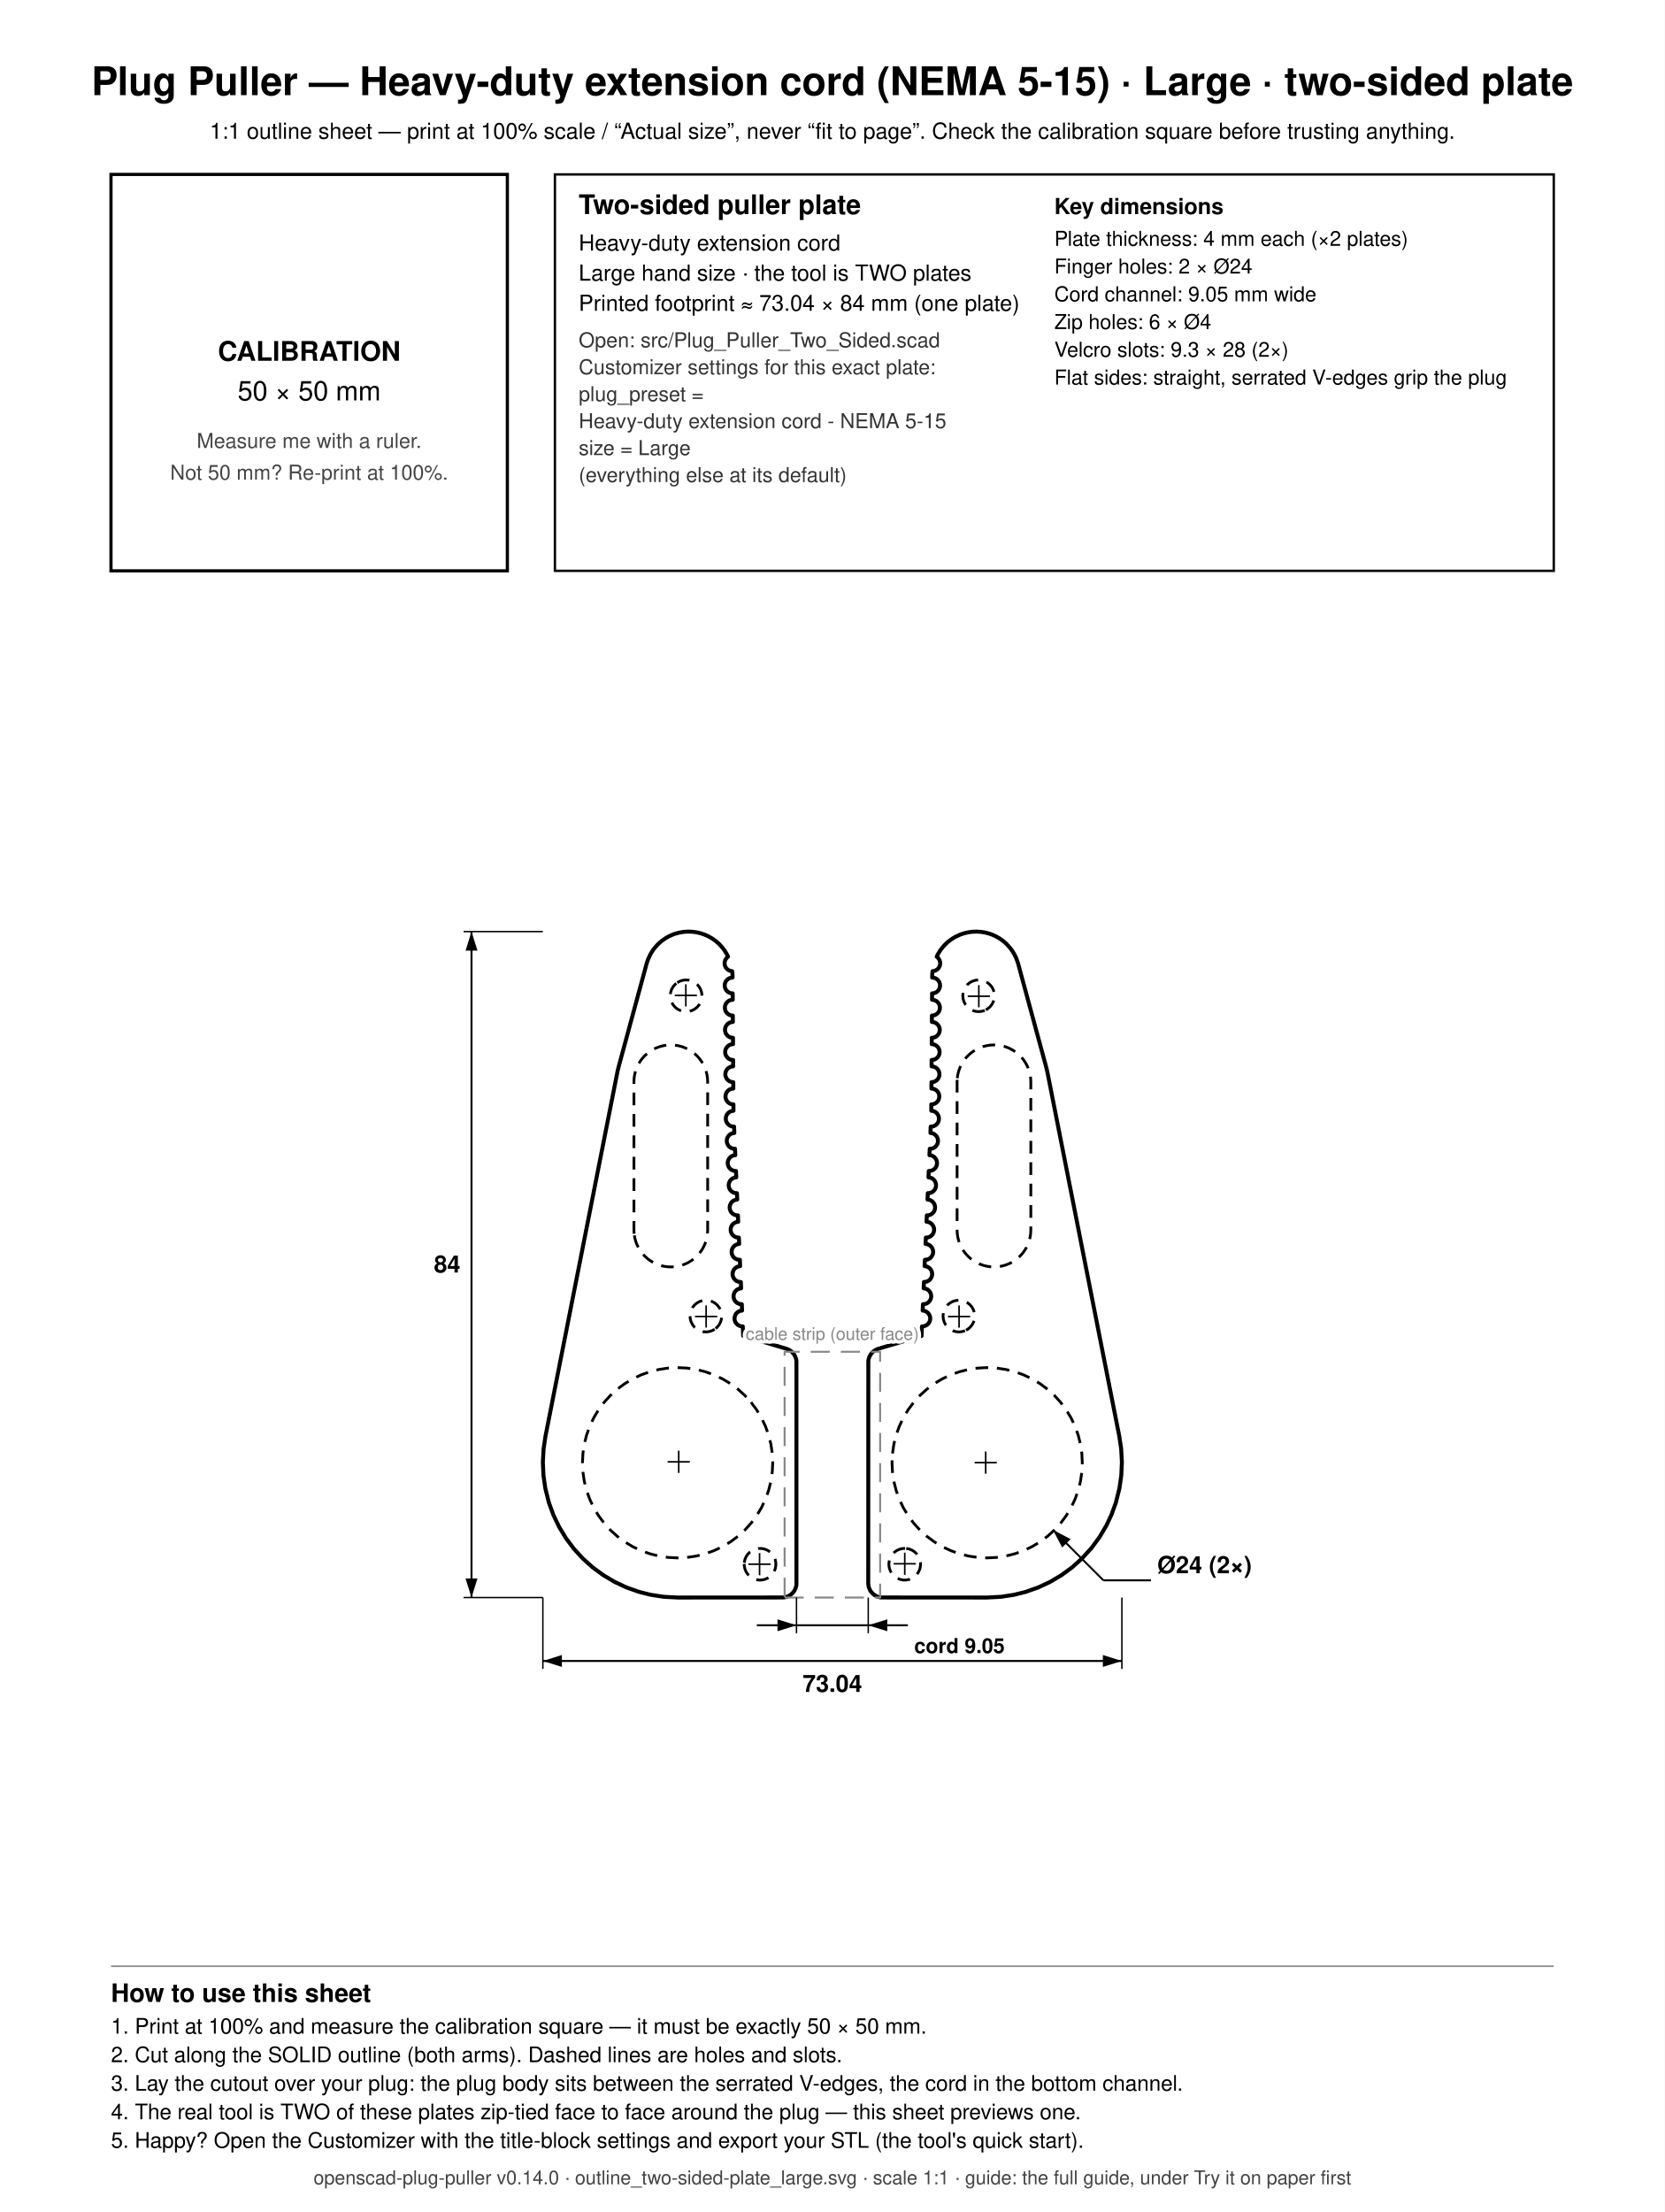
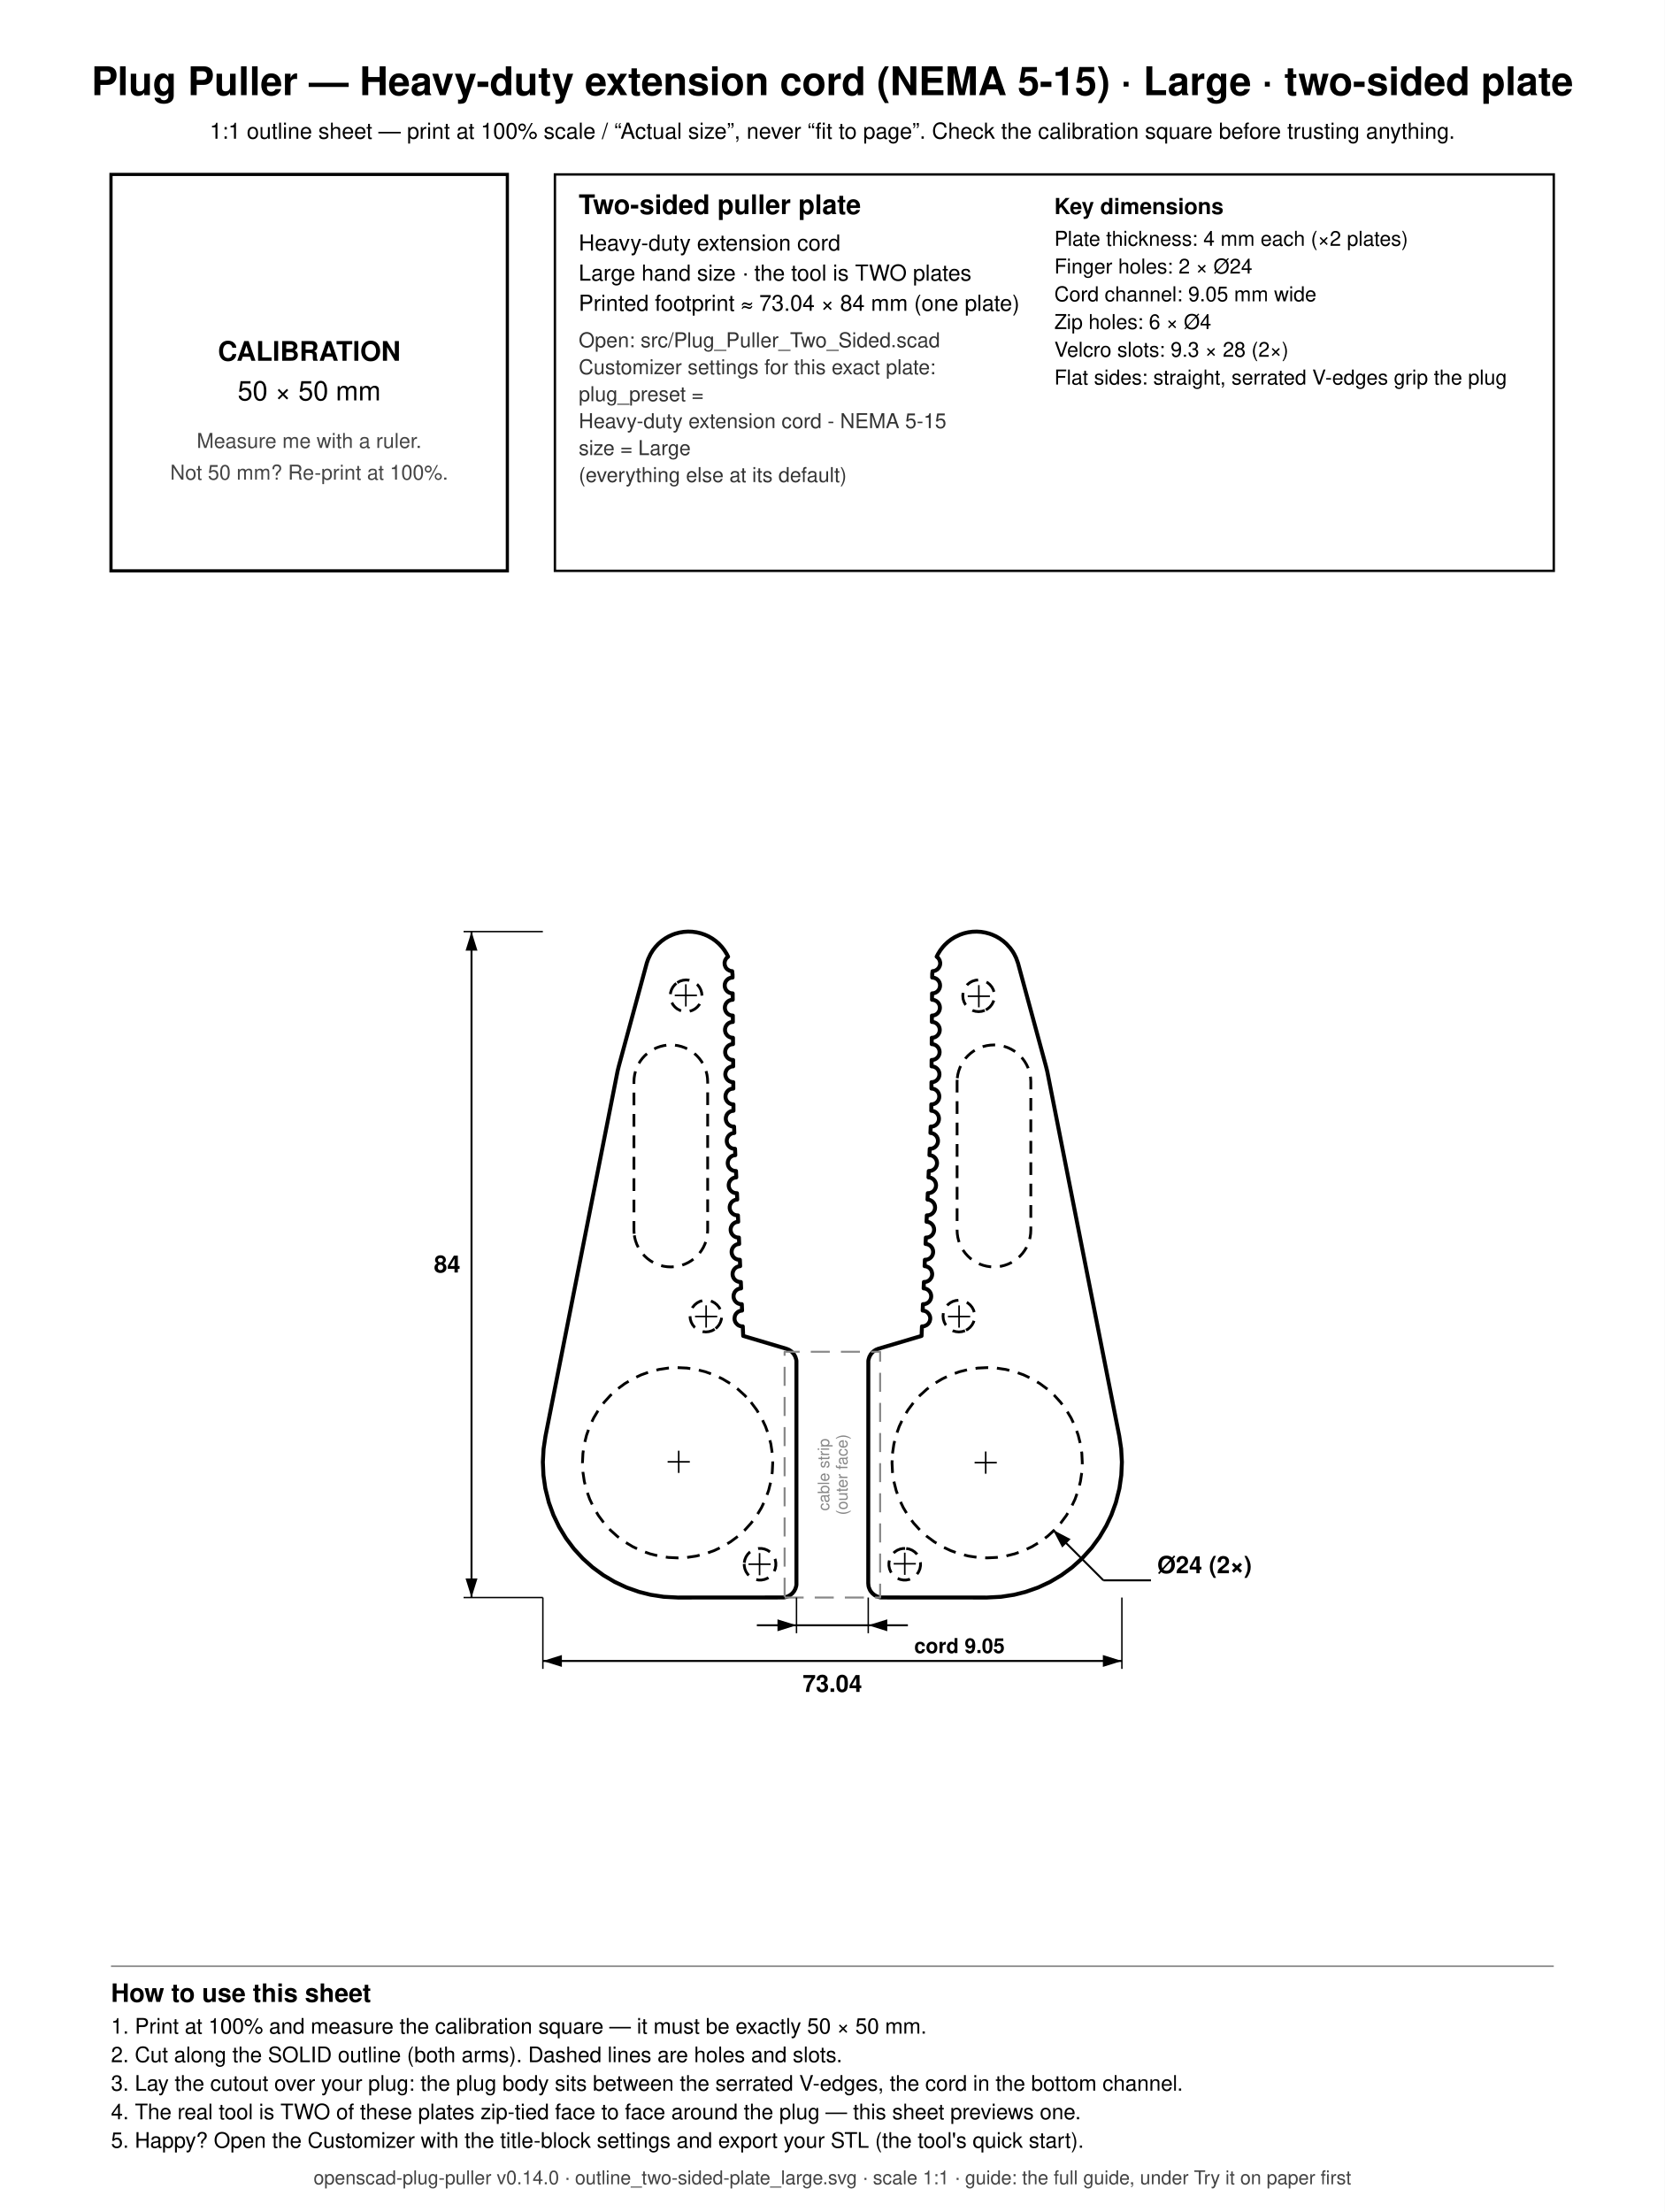
<svg xmlns="http://www.w3.org/2000/svg" width="210mm" height="279mm" viewBox="0 0 210 279">
  <rect x="0" y="0" width="210" height="279" fill="white" />
  <text x="105.000" y="12.000" font-family="Helvetica, Arial, sans-serif" font-size="5" font-weight="bold" text-anchor="middle" fill="black">Plug Puller — Heavy-duty extension cord (NEMA 5-15) · Large · two-sided plate</text>
  <text x="105.000" y="17.500" font-family="Helvetica, Arial, sans-serif" font-size="2.8" font-weight="normal" text-anchor="middle" fill="black">1:1 outline sheet — print at 100% scale / “Actual size”, never “fit to page”. Check the calibration square before trusting anything.</text>
  <rect x="14" y="22" width="50" height="50" fill="none" stroke="black" stroke-width="0.4" />
  <text x="39.000" y="45.500" font-family="Helvetica, Arial, sans-serif" font-size="3.4" font-weight="bold" text-anchor="middle" fill="black">CALIBRATION</text>
  <text x="39.000" y="50.500" font-family="Helvetica, Arial, sans-serif" font-size="3.4" font-weight="normal" text-anchor="middle" fill="black">50 × 50 mm</text>
  <text x="39.000" y="56.500" font-family="Helvetica, Arial, sans-serif" font-size="2.6" font-weight="normal" text-anchor="middle" fill="#444444">Measure me with a ruler.</text>
  <text x="39.000" y="60.500" font-family="Helvetica, Arial, sans-serif" font-size="2.6" font-weight="normal" text-anchor="middle" fill="#444444">Not 50 mm? Re-print at 100%.</text>
  <rect x="70" y="22" width="126" height="50" fill="none" stroke="black" stroke-width="0.3" />
  <text x="73.000" y="27.000" font-family="Helvetica, Arial, sans-serif" font-size="3.4" font-weight="bold" text-anchor="start" fill="black">Two-sided puller plate</text>
  <text x="73.000" y="31.600" font-family="Helvetica, Arial, sans-serif" font-size="2.8" font-weight="normal" text-anchor="start" fill="black">Heavy-duty extension cord</text>
  <text x="73.000" y="35.400" font-family="Helvetica, Arial, sans-serif" font-size="2.8" font-weight="normal" text-anchor="start" fill="black">Large hand size · the tool is TWO plates</text>
  <text x="73.000" y="39.200" font-family="Helvetica, Arial, sans-serif" font-size="2.8" font-weight="normal" text-anchor="start" fill="black">Printed footprint ≈ 73.04 × 84 mm (one plate)</text>
  <text x="73.000" y="43.800" font-family="Helvetica, Arial, sans-serif" font-size="2.6" font-weight="normal" text-anchor="start" fill="#333333">Open: src/Plug_Puller_Two_Sided.scad</text>
  <text x="73.000" y="47.200" font-family="Helvetica, Arial, sans-serif" font-size="2.6" font-weight="normal" text-anchor="start" fill="#333333">Customizer settings for this exact plate:</text>
  <text x="73.000" y="50.600" font-family="Helvetica, Arial, sans-serif" font-size="2.6" font-weight="normal" text-anchor="start" fill="#333333">  plug_preset =</text>
  <text x="73.000" y="54.000" font-family="Helvetica, Arial, sans-serif" font-size="2.6" font-weight="normal" text-anchor="start" fill="#333333">      Heavy-duty extension cord - NEMA 5-15</text>
  <text x="73.000" y="57.400" font-family="Helvetica, Arial, sans-serif" font-size="2.6" font-weight="normal" text-anchor="start" fill="#333333">  size = Large</text>
  <text x="73.000" y="60.800" font-family="Helvetica, Arial, sans-serif" font-size="2.6" font-weight="normal" text-anchor="start" fill="#333333">  (everything else at its default)</text>
  <text x="133.000" y="27.000" font-family="Helvetica, Arial, sans-serif" font-size="2.8" font-weight="bold" text-anchor="start" fill="black">Key dimensions</text>
  <text x="133.000" y="31.000" font-family="Helvetica, Arial, sans-serif" font-size="2.6" font-weight="normal" text-anchor="start" fill="black">Plate thickness: 4 mm each (×2 plates)</text>
  <text x="133.000" y="34.500" font-family="Helvetica, Arial, sans-serif" font-size="2.6" font-weight="normal" text-anchor="start" fill="black">Finger holes: 2 × Ø24</text>
  <text x="133.000" y="38.000" font-family="Helvetica, Arial, sans-serif" font-size="2.6" font-weight="normal" text-anchor="start" fill="black">Cord channel: 9.05 mm wide</text>
  <text x="133.000" y="41.500" font-family="Helvetica, Arial, sans-serif" font-size="2.6" font-weight="normal" text-anchor="start" fill="black">Zip holes: 6 × Ø4</text>
  <text x="133.000" y="45.000" font-family="Helvetica, Arial, sans-serif" font-size="2.6" font-weight="normal" text-anchor="start" fill="black">Velcro slots: 9.3 × 28 (2×)</text>
  <text x="133.000" y="48.500" font-family="Helvetica, Arial, sans-serif" font-size="2.6" font-weight="normal" text-anchor="start" fill="black">Flat sides: straight, serrated V-edges grip the plug</text>
  <line x1="14.000" y1="248.000" x2="196.000" y2="248.000" stroke="#888888" stroke-width="0.2" />
  <text x="14.000" y="252.500" font-family="Helvetica, Arial, sans-serif" font-size="3.2" font-weight="bold" text-anchor="start" fill="black">How to use this sheet</text>
  <text x="14.000" y="256.500" font-family="Helvetica, Arial, sans-serif" font-size="2.7" font-weight="normal" text-anchor="start" fill="black">1. Print at 100% and measure the calibration square — it must be exactly 50 × 50 mm.</text>
  <text x="14.000" y="260.100" font-family="Helvetica, Arial, sans-serif" font-size="2.7" font-weight="normal" text-anchor="start" fill="black">2. Cut along the SOLID outline (both arms). Dashed lines are holes and slots.</text>
  <text x="14.000" y="263.700" font-family="Helvetica, Arial, sans-serif" font-size="2.7" font-weight="normal" text-anchor="start" fill="black">3. Lay the cutout over your plug: the plug body sits between the serrated V-edges, the cord in the bottom channel.</text>
  <text x="14.000" y="267.300" font-family="Helvetica, Arial, sans-serif" font-size="2.7" font-weight="normal" text-anchor="start" fill="black">4. The real tool is TWO of these plates zip-tied face to face around the plug — this sheet previews one.</text>
  <text x="14.000" y="270.900" font-family="Helvetica, Arial, sans-serif" font-size="2.7" font-weight="normal" text-anchor="start" fill="black">5. Happy? Open the Customizer with the title-block settings and export your STL (the tool's quick start).</text>
  <text x="105.000" y="275.500" font-family="Helvetica, Arial, sans-serif" font-size="2.4" font-weight="normal" text-anchor="middle" fill="#444444">openscad-plug-puller v0.14.0 · outline_two-sided-plate_large.svg · scale 1:1 · guide: the full guide, under Try it on paper first</text>
  <path d="M 92.023 136.380 L 92.298 136.479 L 92.500 136.497 L 92.506 137.298 L 92.222 137.341 L 92.041 137.416 L 91.878 137.525 L 91.740 137.663 L 91.631 137.826 L 91.556 138.008 L 91.518 138.200 L 91.518 138.396 L 91.556 138.588 L 91.631 138.769 L 91.740 138.932 L 91.878 139.071 L 92.041 139.180 L 92.222 139.255 L 92.415 139.293 L 92.520 139.297 L 92.525 140.099 L 92.264 140.141 L 92.083 140.216 L 91.920 140.325 L 91.781 140.463 L 91.672 140.626 L 91.597 140.808 L 91.559 141.000 L 91.559 141.196 L 91.597 141.388 L 91.672 141.569 L 91.781 141.732 L 91.920 141.871 L 92.083 141.980 L 92.264 142.055 L 92.456 142.093 L 92.598 142.096 L 92.633 142.900 L 92.386 142.941 L 92.205 143.016 L 92.042 143.125 L 91.903 143.263 L 91.794 143.426 L 91.719 143.608 L 91.681 143.800 L 91.681 143.996 L 91.719 144.188 L 91.794 144.369 L 91.903 144.532 L 92.042 144.671 L 92.205 144.780 L 92.386 144.855 L 92.578 144.893 L 92.720 144.896 L 92.755 145.700 L 92.508 145.741 L 92.327 145.816 L 92.164 145.925 L 92.025 146.063 L 91.917 146.226 L 91.842 146.408 L 91.803 146.600 L 91.803 146.796 L 91.842 146.988 L 91.917 147.169 L 92.025 147.332 L 92.164 147.471 L 92.327 147.580 L 92.508 147.655 L 92.700 147.693 L 92.842 147.696 L 92.877 148.500 L 92.630 148.541 L 92.449 148.616 L 92.286 148.725 L 92.148 148.863 L 92.039 149.026 L 91.964 149.208 L 91.925 149.400 L 91.925 149.596 L 91.964 149.788 L 92.039 149.969 L 92.148 150.132 L 92.286 150.271 L 92.449 150.380 L 92.630 150.455 L 92.823 150.493 L 92.964 150.496 L 92.999 151.300 L 92.753 151.341 L 92.571 151.416 L 92.409 151.525 L 92.270 151.663 L 92.161 151.826 L 92.086 152.008 L 92.048 152.200 L 92.048 152.396 L 92.086 152.588 L 92.161 152.769 L 92.270 152.932 L 92.409 153.071 L 92.571 153.180 L 92.753 153.255 L 92.945 153.293 L 93.086 153.296 L 93.122 154.100 L 92.875 154.141 L 92.694 154.216 L 92.531 154.325 L 92.392 154.463 L 92.283 154.626 L 92.208 154.808 L 92.170 155.000 L 92.170 155.196 L 92.208 155.388 L 92.283 155.569 L 92.392 155.732 L 92.531 155.871 L 92.694 155.980 L 92.875 156.055 L 93.067 156.093 L 93.209 156.096 L 93.244 156.900 L 92.997 156.941 L 92.816 157.016 L 92.653 157.125 L 92.514 157.263 L 92.405 157.426 L 92.330 157.608 L 92.292 157.800 L 92.292 157.996 L 92.330 158.188 L 92.405 158.369 L 92.514 158.532 L 92.653 158.671 L 92.816 158.780 L 92.997 158.855 L 93.189 158.893 L 93.331 158.896 L 93.366 159.700 L 93.119 159.741 L 92.938 159.816 L 92.775 159.925 L 92.637 160.063 L 92.528 160.226 L 92.453 160.408 L 92.414 160.600 L 92.414 160.796 L 92.453 160.988 L 92.528 161.169 L 92.637 161.332 L 92.775 161.471 L 92.938 161.580 L 93.119 161.655 L 93.312 161.693 L 93.453 161.696 L 93.488 162.500 L 93.241 162.541 L 93.060 162.616 L 92.897 162.725 L 92.759 162.863 L 92.650 163.026 L 92.575 163.208 L 92.537 163.400 L 92.537 163.596 L 92.575 163.788 L 92.650 163.969 L 92.759 164.132 L 92.897 164.271 L 93.060 164.380 L 93.241 164.455 L 93.434 164.493 L 93.575 164.496 L 93.610 165.300 L 93.364 165.341 L 93.183 165.416 L 93.020 165.525 L 92.881 165.663 L 92.772 165.826 L 92.697 166.008 L 92.654 166.298 L 92.673 166.493 L 92.730 166.681 L 92.823 166.853 L 93.020 167.071 L 93.183 167.180 L 93.364 167.255 L 93.556 167.293 L 93.698 167.296 L 93.750 168.498 L 99.188 170.115 L 99.515 170.248 L 99.809 170.443 L 99.941 170.561 L 100.166 170.832 L 100.334 171.143 L 100.438 171.480 L 100.465 171.654 L 100.466 199.874 L 100.440 200.049 L 100.338 200.387 L 100.172 200.698 L 99.948 200.971 L 99.675 201.194 L 99.364 201.361 L 99.026 201.463 L 98.851 201.489 L 85.519 201.498 L 83.721 201.403 L 82.073 201.150 L 80.626 200.787 L 79.053 200.234 L 77.541 199.528 L 76.106 198.678 L 74.761 197.692 L 73.520 196.578 L 72.393 195.348 L 71.393 194.014 L 70.528 192.587 L 69.807 191.083 L 69.237 189.516 L 68.789 187.727 L 68.553 186.076 L 68.479 184.410 L 68.570 182.744 L 68.810 181.139 L 77.911 135.067 L 78.068 134.442 L 81.588 121.470 L 81.759 120.976 L 82.065 120.329 L 82.350 119.871 L 82.678 119.443 L 83.046 119.049 L 83.452 118.694 L 83.890 118.379 L 84.357 118.109 L 84.849 117.887 L 85.190 117.764 L 85.711 117.625 L 86.243 117.537 L 86.782 117.502 L 87.321 117.520 L 87.856 117.591 L 88.381 117.713 L 88.891 117.887 L 89.383 118.109 L 89.850 118.379 L 90.288 118.694 L 90.694 119.049 L 91.062 119.443 L 91.390 119.871 L 91.675 120.329 L 91.844 120.665 L 91.624 120.863 L 91.474 121.115 L 91.402 121.400 L 91.417 121.693 L 91.516 121.969 L 91.624 122.132 L 91.763 122.271 L 92.015 122.422 L 92.202 122.479 L 92.360 122.496 L 92.407 122.918 L 92.410 123.298 L 92.222 123.317 L 92.034 123.374 L 91.861 123.466 L 91.710 123.591 L 91.585 123.742 L 91.493 123.915 L 91.436 124.103 L 91.417 124.298 L 91.436 124.493 L 91.493 124.681 L 91.585 124.853 L 91.710 125.005 L 91.861 125.129 L 92.034 125.222 L 92.222 125.279 L 92.424 125.297 L 92.429 126.098 L 92.241 126.117 L 92.053 126.174 L 91.880 126.266 L 91.729 126.391 L 91.604 126.542 L 91.512 126.715 L 91.455 126.903 L 91.436 127.098 L 91.455 127.293 L 91.512 127.481 L 91.604 127.653 L 91.729 127.805 L 91.880 127.929 L 92.053 128.022 L 92.241 128.079 L 92.443 128.097 L 92.448 128.898 L 92.260 128.917 L 92.072 128.974 L 91.900 129.066 L 91.748 129.191 L 91.573 129.426 L 91.498 129.608 L 91.460 129.800 L 91.460 129.996 L 91.498 130.188 L 91.573 130.369 L 91.748 130.605 L 91.900 130.729 L 92.072 130.822 L 92.260 130.879 L 92.462 130.897 L 92.467 131.698 L 92.279 131.717 L 92.092 131.774 L 91.919 131.866 L 91.767 131.991 L 91.592 132.226 L 91.517 132.408 L 91.479 132.600 L 91.479 132.796 L 91.517 132.988 L 91.592 133.169 L 91.767 133.405 L 91.919 133.529 L 92.092 133.622 L 92.279 133.679 L 92.481 133.697 L 92.487 134.498 L 92.298 134.517 L 92.111 134.574 L 91.859 134.725 L 91.721 134.863 L 91.612 135.026 L 91.513 135.303 L 91.494 135.498 L 91.513 135.693 L 91.612 135.969 L 91.786 136.205 L 92.023 136.380 Z" fill="none" stroke="black" stroke-width="0.5" stroke-linejoin="round" />
  <path d="M 79.992 155.613 L 79.968 155.146 L 79.968 136.450 L 79.991 135.988 L 80.058 135.537 L 80.170 135.095 L 80.324 134.665 L 80.519 134.253 L 80.754 133.861 L 81.026 133.495 L 81.333 133.157 L 81.671 132.851 L 82.038 132.580 L 82.429 132.345 L 82.842 132.151 L 83.272 131.997 L 83.715 131.887 L 84.166 131.820 L 84.622 131.798 L 85.078 131.821 L 85.529 131.888 L 85.964 131.997 L 86.394 132.151 L 86.813 132.349 L 87.198 132.580 L 87.565 132.851 L 87.909 133.163 L 88.215 133.501 L 88.482 133.861 L 88.721 134.259 L 88.915 134.672 L 89.067 135.095 L 89.179 135.544 L 89.246 135.996 L 89.268 136.450 L 89.268 155.146 L 89.245 155.607 L 89.178 156.059 L 89.069 156.494 L 88.915 156.924 L 88.721 157.336 L 88.486 157.728 L 88.215 158.095 L 87.909 158.433 L 87.565 158.745 L 87.198 159.016 L 86.807 159.250 L 86.394 159.445 L 85.971 159.596 L 85.522 159.709 L 85.070 159.776 L 84.614 159.798 L 84.159 159.775 L 83.715 159.709 L 83.272 159.598 L 82.842 159.445 L 82.423 159.247 L 82.032 159.012 L 81.665 158.740 L 81.328 158.433 L 81.021 158.095 L 80.754 157.734 L 80.519 157.343 L 80.324 156.931 L 80.170 156.501 L 80.058 156.059 L 79.992 155.613 Z" fill="none" stroke="black" stroke-width="0.35" stroke-linejoin="round" stroke-dasharray="1.6,1.1" />
  <path d="M 90.157 167.657 L 89.806 167.845 L 89.431 167.959 L 89.041 167.998 L 88.651 167.959 L 88.276 167.845 L 87.930 167.661 L 87.627 167.412 L 87.378 167.109 L 87.193 166.763 L 87.080 166.388 L 87.041 165.998 L 87.080 165.608 L 87.193 165.233 L 87.378 164.887 L 87.627 164.584 L 87.930 164.335 L 88.276 164.150 L 88.651 164.037 L 89.041 163.998 L 89.431 164.037 L 89.806 164.150 L 90.152 164.335 L 90.455 164.584 L 90.704 164.887 L 90.888 165.233 L 91.002 165.608 L 91.041 165.998 L 91.002 166.388 L 90.888 166.763 L 90.704 167.109 L 90.455 167.412 L 90.157 167.657 Z" fill="none" stroke="black" stroke-width="0.35" stroke-linejoin="round" stroke-dasharray="1.6,1.1" />
  <path d="M 93.885 197.110 L 93.961 196.717 L 94.111 196.355 L 94.329 196.029 L 94.606 195.752 L 94.932 195.534 L 95.295 195.384 L 95.679 195.308 L 96.071 195.308 L 96.455 195.384 L 96.818 195.534 L 97.144 195.752 L 97.421 196.029 L 97.639 196.355 L 97.789 196.717 L 97.865 197.102 L 97.865 197.494 L 97.789 197.878 L 97.639 198.240 L 97.421 198.566 L 97.144 198.844 L 96.818 199.061 L 96.455 199.211 L 96.071 199.288 L 95.679 199.288 L 95.295 199.211 L 94.932 199.061 L 94.606 198.844 L 94.329 198.566 L 94.111 198.240 L 93.961 197.878 L 93.885 197.494 L 93.885 197.110 Z" fill="none" stroke="black" stroke-width="0.35" stroke-linejoin="round" stroke-dasharray="1.6,1.1" />
  <path d="M 94.735 176.867 L 95.450 177.828 L 96.056 178.838 L 96.560 179.902 L 96.957 181.011 L 97.244 182.153 L 97.417 183.318 L 97.475 184.494 L 97.417 185.670 L 97.245 186.835 L 96.959 187.978 L 96.563 189.087 L 96.060 190.151 L 95.455 191.162 L 94.753 192.108 L 93.963 192.980 L 93.090 193.771 L 92.145 194.473 L 91.135 195.079 L 90.071 195.583 L 88.962 195.980 L 87.820 196.266 L 86.655 196.440 L 85.479 196.498 L 84.302 196.440 L 83.138 196.268 L 81.995 195.982 L 80.886 195.586 L 79.822 195.082 L 78.811 194.477 L 77.865 193.776 L 76.992 192.986 L 76.201 192.113 L 75.500 191.168 L 74.894 190.158 L 74.390 189.093 L 73.993 187.985 L 73.706 186.842 L 73.533 185.678 L 73.475 184.502 L 73.533 183.325 L 73.705 182.160 L 73.991 181.018 L 74.387 179.909 L 74.890 178.844 L 75.495 177.834 L 76.197 176.888 L 76.987 176.015 L 77.860 175.224 L 78.805 174.522 L 79.815 173.917 L 80.879 173.413 L 81.988 173.016 L 83.130 172.729 L 84.295 172.556 L 85.471 172.498 L 86.648 172.555 L 87.812 172.728 L 88.955 173.014 L 90.064 173.410 L 91.128 173.913 L 92.139 174.518 L 93.085 175.220 L 93.958 176.010 L 94.735 176.867 Z" fill="none" stroke="black" stroke-width="0.35" stroke-linejoin="round" stroke-dasharray="1.6,1.1" />
  <path d="M 85.432 123.940 L 85.784 123.750 L 86.160 123.637 L 86.550 123.598 L 86.940 123.637 L 87.315 123.750 L 87.661 123.935 L 87.964 124.184 L 88.212 124.487 L 88.397 124.833 L 88.511 125.208 L 88.549 125.598 L 88.511 125.988 L 88.397 126.363 L 88.212 126.709 L 87.964 127.012 L 87.661 127.261 L 87.315 127.445 L 86.940 127.559 L 86.550 127.598 L 86.160 127.559 L 85.784 127.445 L 85.439 127.261 L 85.136 127.012 L 84.887 126.709 L 84.702 126.363 L 84.588 125.988 L 84.550 125.598 L 84.588 125.208 L 84.702 124.833 L 84.887 124.487 L 85.136 124.184 L 85.432 123.940 Z" fill="none" stroke="black" stroke-width="0.35" stroke-linejoin="round" stroke-dasharray="1.6,1.1" />
  <path d="M 117.001 151.300 L 117.036 150.496 L 117.274 150.479 L 117.462 150.422 L 117.635 150.329 L 117.786 150.205 L 117.911 150.053 L 118.003 149.881 L 118.060 149.693 L 118.079 149.498 L 118.060 149.303 L 118.003 149.115 L 117.911 148.942 L 117.786 148.791 L 117.635 148.666 L 117.462 148.574 L 117.274 148.517 L 117.123 148.500 L 117.158 147.696 L 117.397 147.679 L 117.584 147.622 L 117.757 147.529 L 117.909 147.405 L 118.033 147.253 L 118.125 147.081 L 118.182 146.893 L 118.202 146.698 L 118.182 146.503 L 118.125 146.315 L 118.033 146.142 L 117.909 145.991 L 117.757 145.866 L 117.584 145.774 L 117.397 145.717 L 117.245 145.700 L 117.280 144.896 L 117.519 144.879 L 117.706 144.822 L 117.879 144.729 L 118.031 144.605 L 118.155 144.453 L 118.248 144.281 L 118.305 144.093 L 118.324 143.898 L 118.305 143.703 L 118.248 143.515 L 118.155 143.342 L 118.031 143.191 L 117.879 143.066 L 117.706 142.974 L 117.519 142.917 L 117.367 142.900 L 117.402 142.096 L 117.641 142.079 L 117.829 142.022 L 118.002 141.929 L 118.153 141.805 L 118.277 141.653 L 118.370 141.481 L 118.427 141.293 L 118.446 141.098 L 118.427 140.903 L 118.370 140.715 L 118.277 140.542 L 118.153 140.391 L 118.002 140.266 L 117.829 140.174 L 117.641 140.117 L 117.475 140.099 L 117.480 139.297 L 117.682 139.279 L 117.870 139.222 L 118.043 139.129 L 118.194 139.005 L 118.319 138.853 L 118.411 138.681 L 118.468 138.493 L 118.487 138.298 L 118.468 138.103 L 118.411 137.915 L 118.319 137.742 L 118.194 137.591 L 118.043 137.466 L 117.870 137.374 L 117.682 137.317 L 117.494 137.298 L 117.500 136.497 L 117.702 136.479 L 117.889 136.422 L 118.062 136.329 L 118.214 136.205 L 118.338 136.053 L 118.430 135.881 L 118.487 135.693 L 118.506 135.498 L 118.487 135.303 L 118.430 135.115 L 118.338 134.942 L 118.214 134.791 L 118.062 134.666 L 117.889 134.574 L 117.702 134.517 L 117.513 134.498 L 117.519 133.697 L 117.721 133.679 L 117.908 133.622 L 118.081 133.529 L 118.233 133.405 L 118.357 133.253 L 118.450 133.081 L 118.506 132.893 L 118.526 132.698 L 118.506 132.503 L 118.450 132.315 L 118.357 132.142 L 118.233 131.991 L 118.081 131.866 L 117.908 131.774 L 117.721 131.717 L 117.533 131.698 L 117.538 130.897 L 117.740 130.879 L 117.928 130.822 L 118.100 130.729 L 118.252 130.605 L 118.376 130.453 L 118.469 130.281 L 118.526 130.093 L 118.545 129.898 L 118.526 129.703 L 118.469 129.515 L 118.376 129.342 L 118.252 129.191 L 118.100 129.066 L 117.928 128.974 L 117.740 128.917 L 117.552 128.898 L 117.557 128.097 L 117.759 128.079 L 117.947 128.022 L 118.120 127.929 L 118.271 127.805 L 118.396 127.653 L 118.488 127.481 L 118.545 127.293 L 118.564 127.098 L 118.545 126.903 L 118.488 126.715 L 118.396 126.542 L 118.271 126.391 L 118.120 126.266 L 117.947 126.174 L 117.759 126.117 L 117.571 126.098 L 117.576 125.297 L 117.778 125.279 L 117.966 125.222 L 118.139 125.129 L 118.290 125.005 L 118.415 124.853 L 118.507 124.681 L 118.564 124.493 L 118.583 124.298 L 118.564 124.103 L 118.507 123.915 L 118.415 123.742 L 118.290 123.591 L 118.139 123.466 L 117.966 123.374 L 117.778 123.317 L 117.590 123.298 L 117.597 122.810 L 117.640 122.496 L 117.798 122.479 L 117.985 122.422 L 118.237 122.271 L 118.434 122.053 L 118.559 121.788 L 118.598 121.596 L 118.598 121.400 L 118.526 121.115 L 118.376 120.863 L 118.156 120.665 L 118.325 120.329 L 118.610 119.871 L 118.938 119.443 L 119.182 119.174 L 119.575 118.806 L 120.003 118.477 L 120.461 118.193 L 121.109 117.887 L 121.619 117.713 L 122.144 117.591 L 122.679 117.520 L 123.218 117.502 L 123.757 117.537 L 124.289 117.625 L 124.810 117.764 L 125.151 117.887 L 125.643 118.109 L 126.110 118.379 L 126.548 118.694 L 126.954 119.049 L 127.434 119.580 L 127.749 120.018 L 127.935 120.329 L 128.174 120.813 L 128.412 121.470 L 131.941 134.476 L 132.109 135.156 L 141.190 181.139 L 141.430 182.744 L 141.521 184.410 L 141.447 186.076 L 141.211 187.727 L 140.763 189.516 L 140.193 191.083 L 139.555 192.432 L 138.705 193.867 L 137.719 195.211 L 136.480 196.578 L 135.239 197.692 L 133.894 198.678 L 132.459 199.528 L 130.947 200.234 L 129.374 200.787 L 127.927 201.150 L 126.279 201.403 L 124.481 201.498 L 111.149 201.489 L 110.974 201.463 L 110.636 201.361 L 110.325 201.194 L 110.052 200.971 L 109.828 200.698 L 109.738 200.546 L 109.603 200.220 L 109.560 200.049 L 109.525 199.698 L 109.535 171.654 L 109.562 171.480 L 109.666 171.143 L 109.834 170.832 L 110.059 170.561 L 110.191 170.443 L 110.485 170.248 L 110.812 170.115 L 116.250 168.498 L 116.302 167.296 L 116.444 167.293 L 116.636 167.255 L 116.902 167.129 L 117.119 166.932 L 117.270 166.681 L 117.341 166.396 L 117.341 166.200 L 117.303 166.008 L 117.177 165.742 L 116.980 165.525 L 116.817 165.416 L 116.636 165.341 L 116.390 165.300 L 116.425 164.496 L 116.663 164.479 L 116.851 164.422 L 117.024 164.329 L 117.175 164.205 L 117.300 164.053 L 117.392 163.881 L 117.449 163.693 L 117.468 163.498 L 117.449 163.303 L 117.392 163.115 L 117.300 162.942 L 117.175 162.791 L 117.024 162.666 L 116.851 162.574 L 116.663 162.517 L 116.512 162.500 L 116.547 161.696 L 116.786 161.679 L 116.973 161.622 L 117.146 161.529 L 117.298 161.405 L 117.472 161.169 L 117.547 160.988 L 117.586 160.796 L 117.586 160.600 L 117.514 160.315 L 117.422 160.142 L 117.298 159.991 L 117.146 159.866 L 116.973 159.774 L 116.786 159.717 L 116.634 159.700 L 116.669 158.896 L 116.908 158.879 L 117.095 158.822 L 117.268 158.729 L 117.420 158.605 L 117.544 158.453 L 117.637 158.281 L 117.693 158.093 L 117.713 157.898 L 117.693 157.703 L 117.637 157.515 L 117.544 157.342 L 117.420 157.191 L 117.268 157.066 L 117.095 156.974 L 116.908 156.917 L 116.756 156.900 L 116.791 156.096 L 117.030 156.079 L 117.218 156.022 L 117.390 155.929 L 117.542 155.805 L 117.666 155.653 L 117.759 155.481 L 117.816 155.293 L 117.835 155.098 L 117.816 154.903 L 117.759 154.715 L 117.666 154.542 L 117.542 154.391 L 117.390 154.266 L 117.218 154.174 L 117.030 154.117 L 116.878 154.100 L 116.914 153.296 L 117.152 153.279 L 117.340 153.222 L 117.513 153.129 L 117.664 153.005 L 117.789 152.853 L 117.881 152.681 L 117.938 152.493 L 117.957 152.298 L 117.938 152.103 L 117.881 151.915 L 117.789 151.742 L 117.664 151.591 L 117.513 151.466 L 117.340 151.374 L 117.152 151.317 L 117.001 151.300 Z" fill="none" stroke="black" stroke-width="0.5" stroke-linejoin="round" />
  <path d="M 120.754 135.996 L 120.822 135.537 L 120.933 135.095 L 121.087 134.665 L 121.283 134.253 L 121.514 133.868 L 121.785 133.501 L 122.091 133.163 L 122.429 132.856 L 122.796 132.584 L 123.187 132.349 L 123.599 132.153 L 124.029 131.999 L 124.471 131.888 L 124.930 131.820 L 125.386 131.798 L 125.841 131.821 L 126.293 131.888 L 126.728 131.997 L 127.165 132.153 L 127.577 132.349 L 127.968 132.584 L 128.335 132.856 L 128.672 133.163 L 128.979 133.501 L 129.250 133.868 L 129.484 134.259 L 129.679 134.672 L 129.833 135.102 L 129.942 135.537 L 130.009 135.988 L 130.032 136.450 L 130.032 155.146 L 130.010 155.600 L 129.943 156.051 L 129.830 156.501 L 129.679 156.924 L 129.484 157.336 L 129.246 157.734 L 128.979 158.095 L 128.672 158.433 L 128.329 158.745 L 127.962 159.016 L 127.577 159.247 L 127.158 159.445 L 126.728 159.598 L 126.293 159.708 L 125.841 159.775 L 125.386 159.798 L 124.930 159.776 L 124.478 159.709 L 124.036 159.598 L 123.606 159.445 L 123.193 159.250 L 122.802 159.016 L 122.435 158.745 L 122.097 158.438 L 121.790 158.100 L 121.518 157.734 L 121.283 157.343 L 121.087 156.931 L 120.933 156.501 L 120.822 156.059 L 120.755 155.607 L 120.732 155.146 L 120.732 136.450 L 120.754 135.996 Z" fill="none" stroke="black" stroke-width="0.35" stroke-linejoin="round" stroke-dasharray="1.6,1.1" />
  <path d="M 124.223 127.442 L 123.840 127.559 L 123.450 127.598 L 123.060 127.559 L 122.685 127.445 L 122.339 127.261 L 122.036 127.012 L 121.788 126.709 L 121.603 126.363 L 121.489 125.988 L 121.451 125.598 L 121.489 125.208 L 121.603 124.833 L 121.788 124.487 L 122.036 124.184 L 122.339 123.935 L 122.685 123.750 L 123.060 123.637 L 123.450 123.598 L 123.840 123.637 L 124.216 123.750 L 124.561 123.935 L 124.864 124.184 L 125.113 124.487 L 125.298 124.833 L 125.412 125.208 L 125.450 125.598 L 125.412 125.988 L 125.298 126.363 L 125.113 126.709 L 124.864 127.012 L 124.561 127.261 L 124.223 127.442 Z" fill="none" stroke="black" stroke-width="0.35" stroke-linejoin="round" stroke-dasharray="1.6,1.1" />
  <path d="M 121.730 167.843 L 121.349 167.959 L 120.959 167.998 L 120.569 167.959 L 120.194 167.845 L 119.848 167.661 L 119.545 167.412 L 119.296 167.109 L 119.112 166.763 L 118.998 166.388 L 118.959 165.998 L 118.998 165.608 L 119.112 165.233 L 119.296 164.887 L 119.545 164.584 L 119.848 164.335 L 120.194 164.150 L 120.569 164.037 L 120.959 163.998 L 121.349 164.037 L 121.724 164.150 L 122.070 164.335 L 122.373 164.584 L 122.622 164.887 L 122.807 165.233 L 122.920 165.608 L 122.959 165.998 L 122.920 166.388 L 122.807 166.763 L 122.622 167.109 L 122.373 167.412 L 122.070 167.661 L 121.730 167.843 Z" fill="none" stroke="black" stroke-width="0.35" stroke-linejoin="round" stroke-dasharray="1.6,1.1" />
  <path d="M 112.583 183.325 L 112.755 182.160 L 113.041 181.018 L 113.437 179.909 L 113.940 178.844 L 114.545 177.834 L 115.247 176.888 L 116.037 176.015 L 116.910 175.224 L 117.855 174.522 L 118.865 173.917 L 119.929 173.413 L 121.038 173.016 L 122.180 172.729 L 123.345 172.556 L 124.521 172.498 L 125.698 172.555 L 126.862 172.728 L 128.005 173.014 L 129.114 173.410 L 130.178 173.913 L 131.189 174.518 L 132.135 175.220 L 133.008 176.010 L 133.799 176.882 L 134.500 177.828 L 135.106 178.838 L 135.610 179.902 L 136.007 181.011 L 136.294 182.153 L 136.467 183.318 L 136.525 184.494 L 136.467 185.670 L 136.295 186.835 L 136.009 187.978 L 135.613 189.087 L 135.110 190.151 L 134.505 191.162 L 133.803 192.108 L 133.013 192.980 L 132.140 193.771 L 131.195 194.473 L 130.185 195.079 L 129.121 195.583 L 128.012 195.980 L 126.870 196.266 L 125.705 196.440 L 124.529 196.498 L 123.352 196.440 L 122.188 196.268 L 121.045 195.982 L 119.936 195.586 L 118.872 195.082 L 117.861 194.477 L 116.915 193.776 L 116.042 192.986 L 115.251 192.113 L 114.550 191.168 L 113.944 190.158 L 113.440 189.093 L 113.043 187.985 L 112.756 186.842 L 112.583 185.678 L 112.525 184.502 L 112.583 183.325 Z" fill="none" stroke="black" stroke-width="0.35" stroke-linejoin="round" stroke-dasharray="1.6,1.1" />
  <path d="M 114.315 195.307 L 114.705 195.384 L 115.068 195.534 L 115.394 195.752 L 115.671 196.029 L 115.889 196.355 L 116.039 196.717 L 116.115 197.102 L 116.115 197.494 L 116.039 197.878 L 115.889 198.240 L 115.671 198.566 L 115.394 198.844 L 115.068 199.061 L 114.705 199.211 L 114.321 199.288 L 113.929 199.288 L 113.545 199.211 L 113.182 199.061 L 112.856 198.844 L 112.579 198.566 L 112.361 198.240 L 112.211 197.878 L 112.135 197.494 L 112.135 197.102 L 112.211 196.717 L 112.361 196.355 L 112.579 196.029 L 112.856 195.752 L 113.182 195.534 L 113.545 195.384 L 113.929 195.308 L 114.315 195.307 Z" fill="none" stroke="black" stroke-width="0.35" stroke-linejoin="round" stroke-dasharray="1.6,1.1" />
  <line x1="87.675" y1="166.048" x2="90.475" y2="166.048" stroke="black" stroke-width="0.2" />
  <line x1="89.075" y1="164.648" x2="89.075" y2="167.448" stroke="black" stroke-width="0.2" />
  <line x1="94.415" y1="197.292" x2="97.215" y2="197.292" stroke="black" stroke-width="0.2" />
  <line x1="95.815" y1="195.892" x2="95.815" y2="198.692" stroke="black" stroke-width="0.2" />
  <line x1="84.217" y1="184.380" x2="87.017" y2="184.380" stroke="black" stroke-width="0.2" />
  <line x1="85.617" y1="182.980" x2="85.617" y2="185.780" stroke="black" stroke-width="0.2" />
  <line x1="85.116" y1="125.548" x2="87.916" y2="125.548" stroke="black" stroke-width="0.2" />
  <line x1="86.516" y1="124.148" x2="86.516" y2="126.948" stroke="black" stroke-width="0.2" />
  <line x1="122.074" y1="125.654" x2="124.874" y2="125.654" stroke="black" stroke-width="0.2" />
  <line x1="123.474" y1="124.254" x2="123.474" y2="127.054" stroke="black" stroke-width="0.2" />
  <line x1="119.582" y1="166.054" x2="122.382" y2="166.054" stroke="black" stroke-width="0.2" />
  <line x1="120.982" y1="164.654" x2="120.982" y2="167.454" stroke="black" stroke-width="0.2" />
  <line x1="122.941" y1="184.480" x2="125.741" y2="184.480" stroke="black" stroke-width="0.2" />
  <line x1="124.341" y1="183.080" x2="124.341" y2="185.880" stroke="black" stroke-width="0.2" />
  <line x1="112.731" y1="197.238" x2="115.531" y2="197.238" stroke="black" stroke-width="0.2" />
  <line x1="114.131" y1="195.838" x2="114.131" y2="198.638" stroke="black" stroke-width="0.2" />
  <path d="M 98.975 201.498 L 111.025 201.498 L 111.025 170.498 L 98.975 170.498 Z" fill="none" stroke="#888888" stroke-width="0.25" stroke-linejoin="round" stroke-dasharray="2.4,1.4" />
-   <text x="105.000" y="168.998" font-family="Helvetica, Arial, sans-serif" font-size="2.2" font-weight="normal" text-anchor="middle" fill="#888888" paint-order="stroke" stroke="white" stroke-width="0.9">cable strip (outer face)</text>
+   <text x="104.600" y="185.998" font-family="Helvetica, Arial, sans-serif" font-size="2" font-weight="normal" text-anchor="middle" fill="#888888" paint-order="stroke" stroke="white" stroke-width="0.9" transform="rotate(-90 104.600 185.998)">cable strip</text>
+   <text x="106.900" y="185.998" font-family="Helvetica, Arial, sans-serif" font-size="2" font-weight="normal" text-anchor="middle" fill="#888888" paint-order="stroke" stroke="white" stroke-width="0.9" transform="rotate(-90 106.900 185.998)">(outer face)</text>
  <line x1="68.479" y1="117.502" x2="58.479" y2="117.502" stroke="black" stroke-width="0.18" />
  <line x1="68.479" y1="201.498" x2="58.479" y2="201.498" stroke="black" stroke-width="0.18" />
  <line x1="59.479" y1="117.502" x2="59.479" y2="201.498" stroke="black" stroke-width="0.25" />
  <polygon points="59.479,117.502 60.229,119.902 58.729,119.902" fill="black" />
  <polygon points="59.479,201.498 58.729,199.098 60.229,199.098" fill="black" />
  <text x="58.079" y="160.500" font-family="Helvetica, Arial, sans-serif" font-size="3" font-weight="bold" text-anchor="end" fill="black" paint-order="stroke" stroke="white" stroke-width="0.9">84</text>
  <line x1="68.479" y1="201.498" x2="68.479" y2="210.498" stroke="black" stroke-width="0.18" />
  <line x1="141.521" y1="201.498" x2="141.521" y2="210.498" stroke="black" stroke-width="0.18" />
  <line x1="68.479" y1="209.498" x2="141.521" y2="209.498" stroke="black" stroke-width="0.25" />
  <polygon points="68.479,209.498 70.879,208.748 70.879,210.248" fill="black" />
  <polygon points="141.521,209.498 139.121,210.248 139.121,208.748" fill="black" />
  <text x="105.000" y="213.398" font-family="Helvetica, Arial, sans-serif" font-size="3" font-weight="bold" text-anchor="middle" fill="black" paint-order="stroke" stroke="white" stroke-width="0.9">73.04</text>
  <line x1="100.475" y1="201.498" x2="100.475" y2="205.998" stroke="black" stroke-width="0.18" />
  <line x1="109.525" y1="201.498" x2="109.525" y2="205.998" stroke="black" stroke-width="0.18" />
  <line x1="95.475" y1="204.998" x2="114.525" y2="204.998" stroke="black" stroke-width="0.25" />
  <polygon points="100.475,204.998 98.075,205.748 98.075,204.248" fill="black" />
  <polygon points="109.525,204.998 111.925,204.248 111.925,205.748" fill="black" />
  <text x="115.325" y="208.498" font-family="Helvetica, Arial, sans-serif" font-size="2.6" font-weight="bold" text-anchor="start" fill="black" paint-order="stroke" stroke="white" stroke-width="0.9">cord 9.05</text>
  <line x1="132.825" y1="192.964" x2="139.189" y2="199.327" stroke="black" stroke-width="0.25" />
  <polygon points="132.825,192.964 135.052,194.130 133.992,195.191" fill="black" />
  <line x1="139.189" y1="199.327" x2="145.189" y2="199.327" stroke="black" stroke-width="0.25" />
  <text x="145.989" y="198.427" font-family="Helvetica, Arial, sans-serif" font-size="3" font-weight="bold" text-anchor="start" fill="black" paint-order="stroke" stroke="white" stroke-width="0.9">Ø24 (2×)</text>
</svg>
